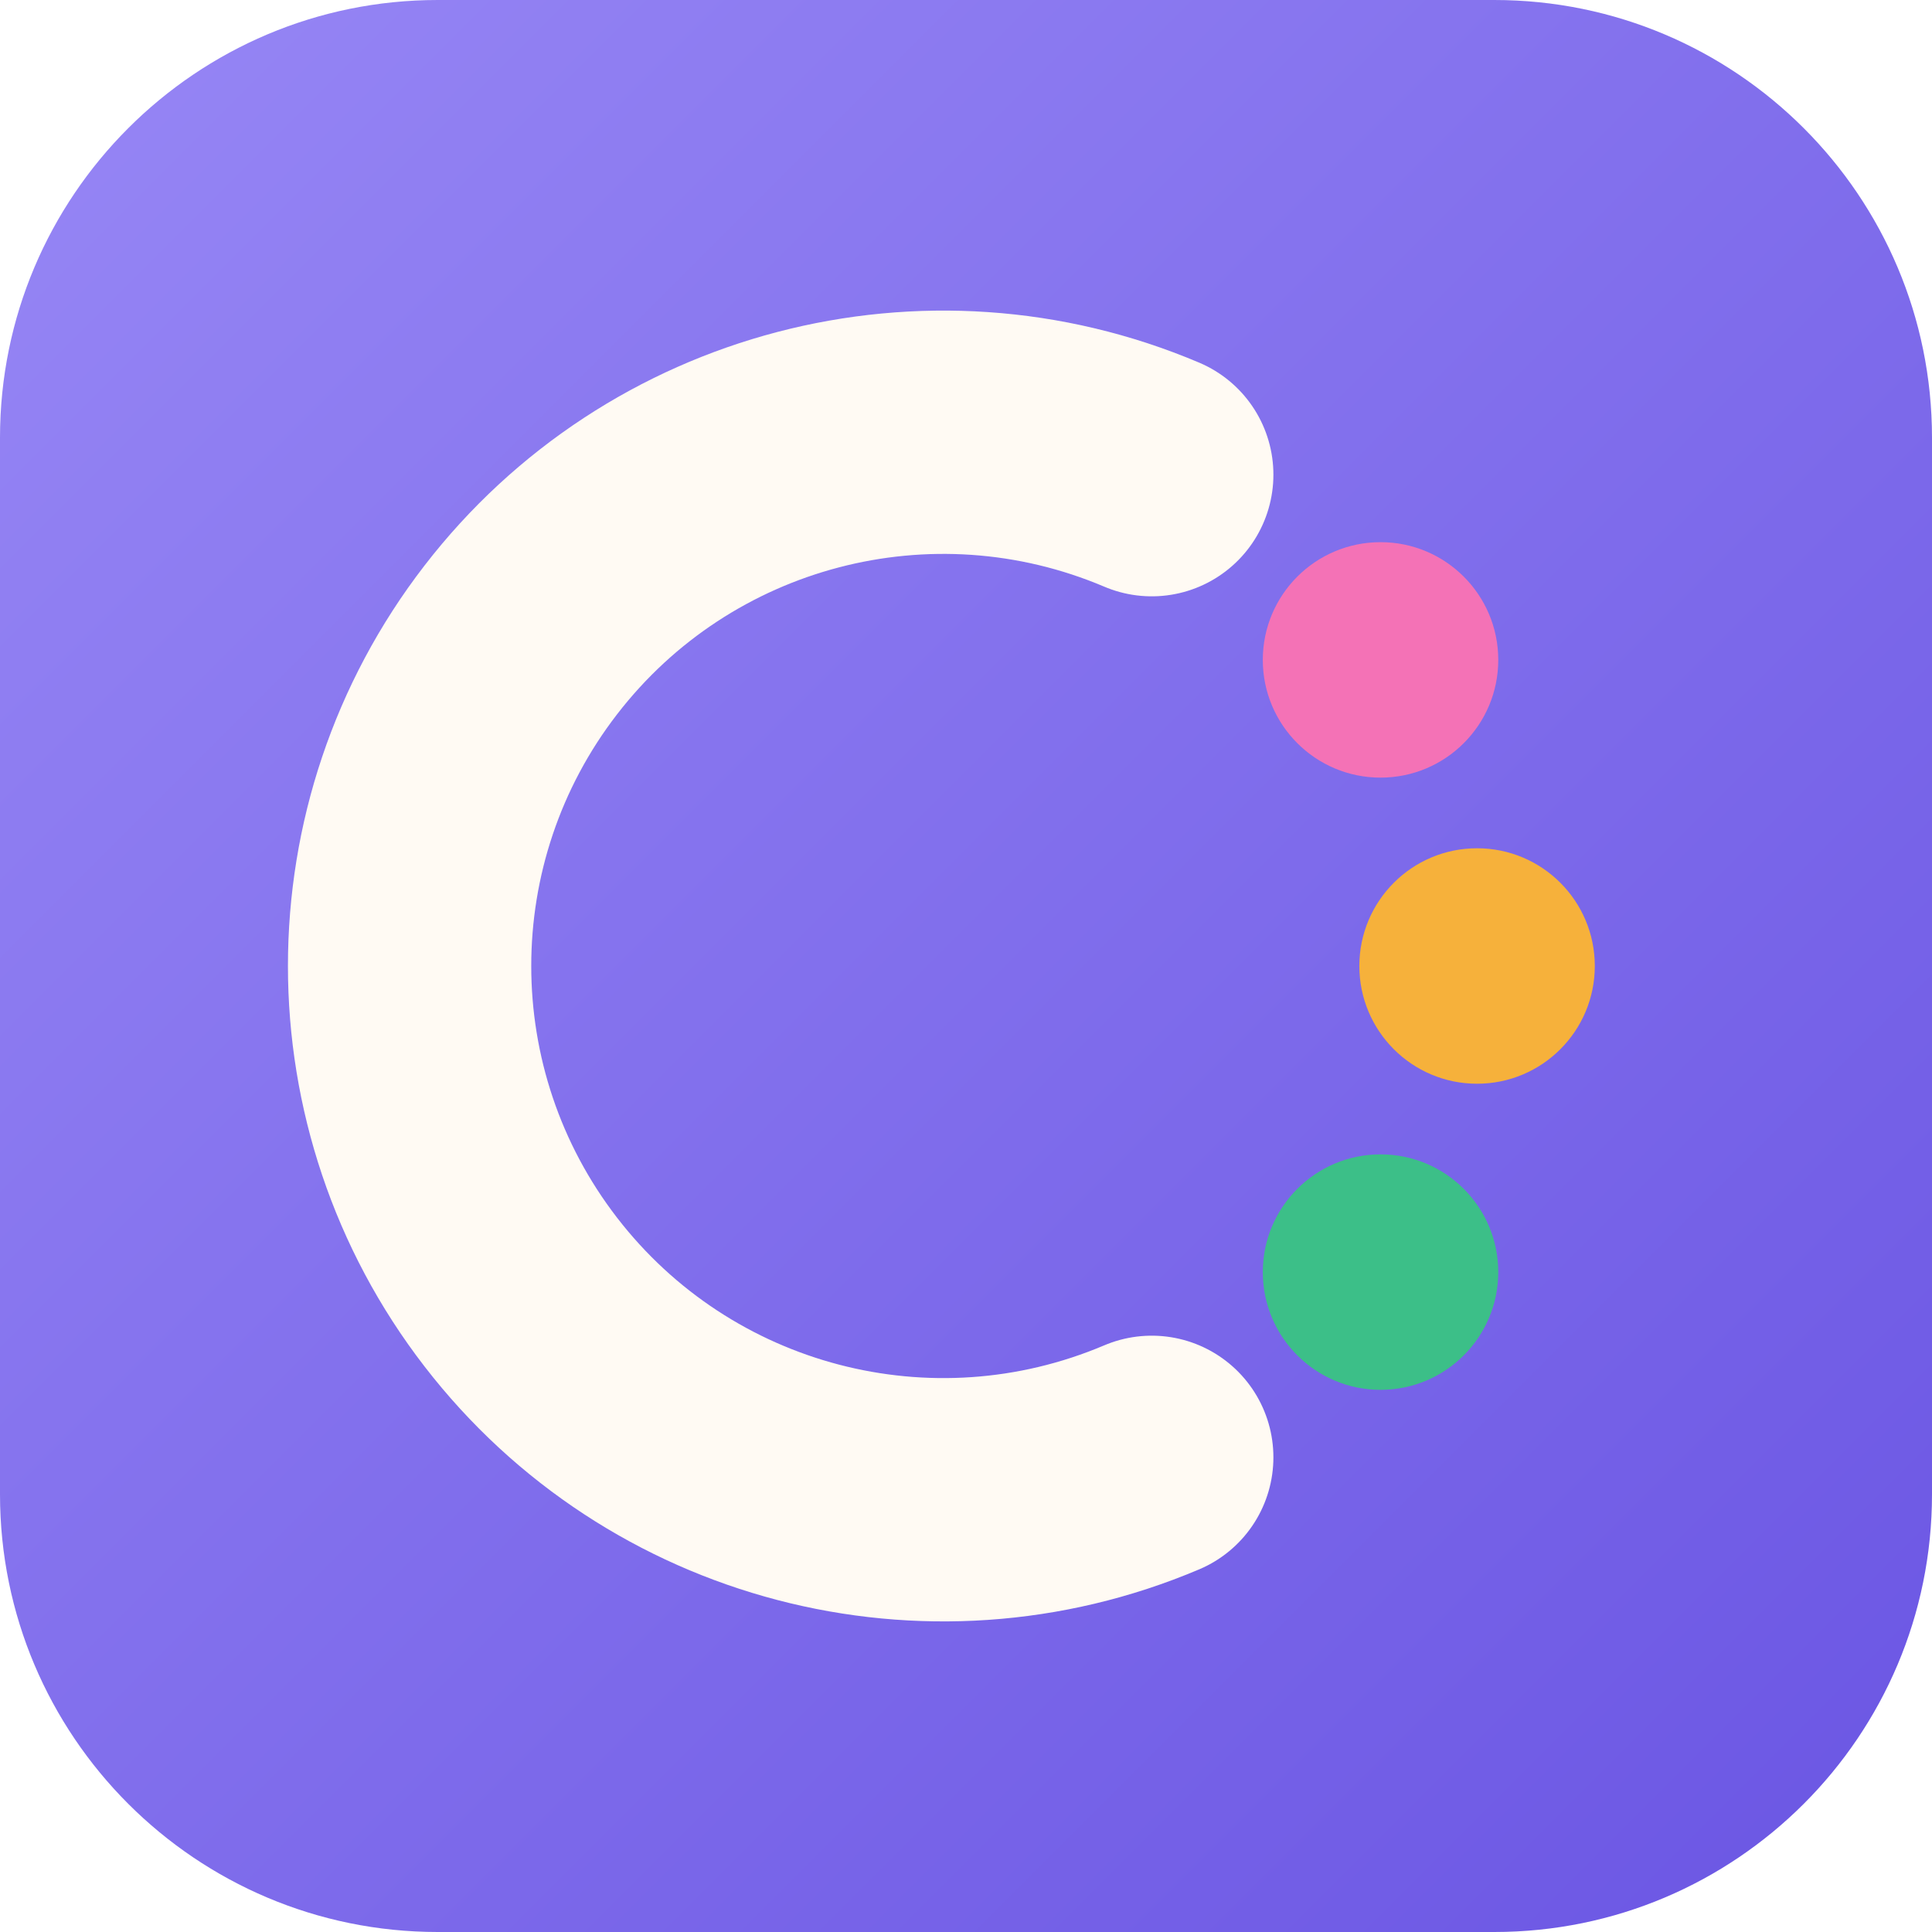
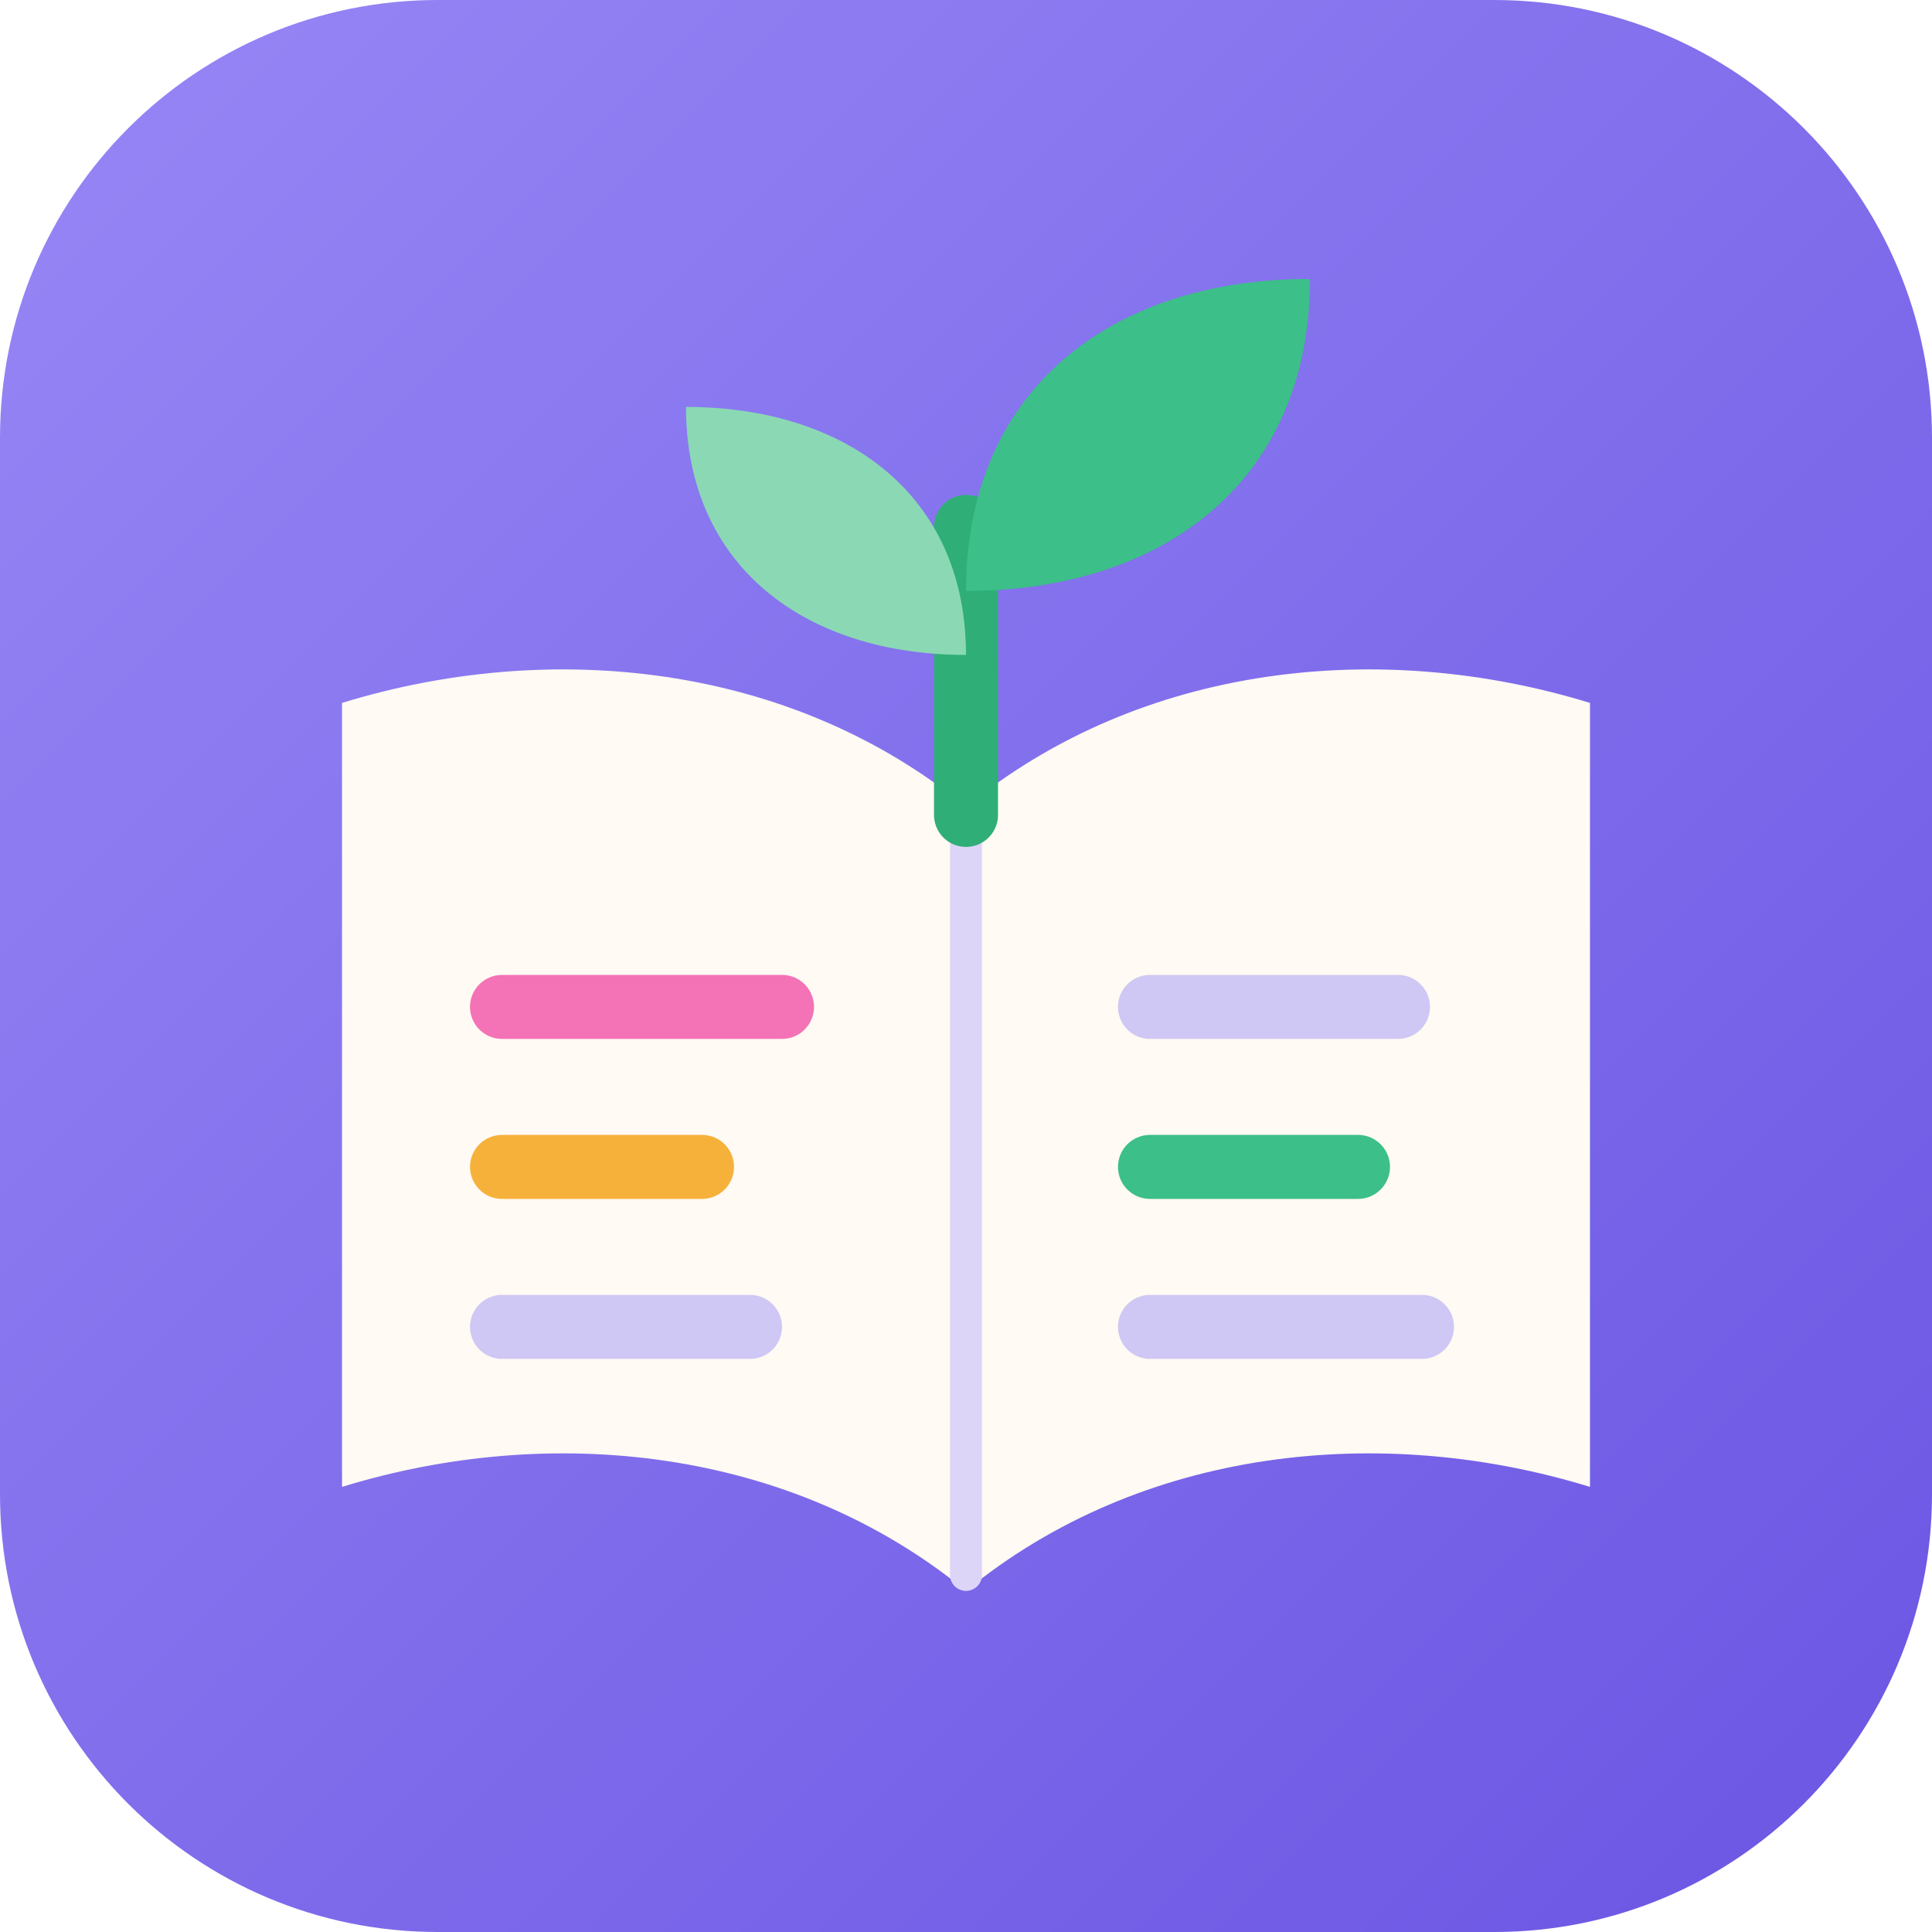
<svg xmlns="http://www.w3.org/2000/svg" viewBox="0 0 512 512" width="512" height="512">
  <defs>
    <linearGradient id="tile" x1="0" y1="0" x2="1" y2="1">
      <stop offset="0" stop-color="#9787f5" />
      <stop offset="1" stop-color="#6a55e3" />
    </linearGradient>
  </defs>
  <rect width="512" height="512" rx="116" fill="url(#tile)" />
-   <g transform="translate(250 256) scale(1.04) translate(-256 -256)">
-     <path d="M309.1 381.2A136 136 0 1 1 309.1 130.8" fill="none" stroke="#fffaf3" stroke-width="62" stroke-linecap="round" />
-     <circle cx="367.4" cy="178" r="30" fill="#f472b6" />
-     <circle cx="392" cy="256" r="30" fill="#f6b13b" />
-     <circle cx="367.4" cy="334" r="30" fill="#3cbf88" />
+   <g transform="translate(256 252) scale(1.06) translate(-256 -252)">
+     <path d="M256 216c-44 -36 -104 -42 -156 -26v196c52 -16 112 -10 156 26z" fill="#fffaf3" />
+     <path d="M256 216c44 -36 104 -42 156 -26v196c-52 -16 -112 -10 -156 26z" fill="#fffaf3" />
+     <path d="M256 222v186" stroke="#ddd5f8" stroke-width="8" stroke-linecap="round" />
+     <path d="M140 266h70" stroke="#f472b6" stroke-width="16" stroke-linecap="round" />
+     <path d="M140 306h50" stroke="#f6b13b" stroke-width="16" stroke-linecap="round" />
+     <path d="M140 346h62" stroke="#cfc7f4" stroke-width="16" stroke-linecap="round" />
+     <path d="M302 266h62" stroke="#cfc7f4" stroke-width="16" stroke-linecap="round" />
+     <path d="M302 306h52" stroke="#3cbf88" stroke-width="16" stroke-linecap="round" />
+     <path d="M302 346h68" stroke="#cfc7f4" stroke-width="16" stroke-linecap="round" />
+     <path d="M256 218v-72" stroke="#2fae78" stroke-width="16" stroke-linecap="round" />
+     <path d="M256 162c0 -50 36 -78 86 -78c0 50 -36 78 -86 78z" fill="#3cbf88" />
+     <path d="M256 178c0 -40 -30 -62 -70 -62c0 40 30 62 70 62z" fill="#8ad9b4" />
  </g>
</svg>
